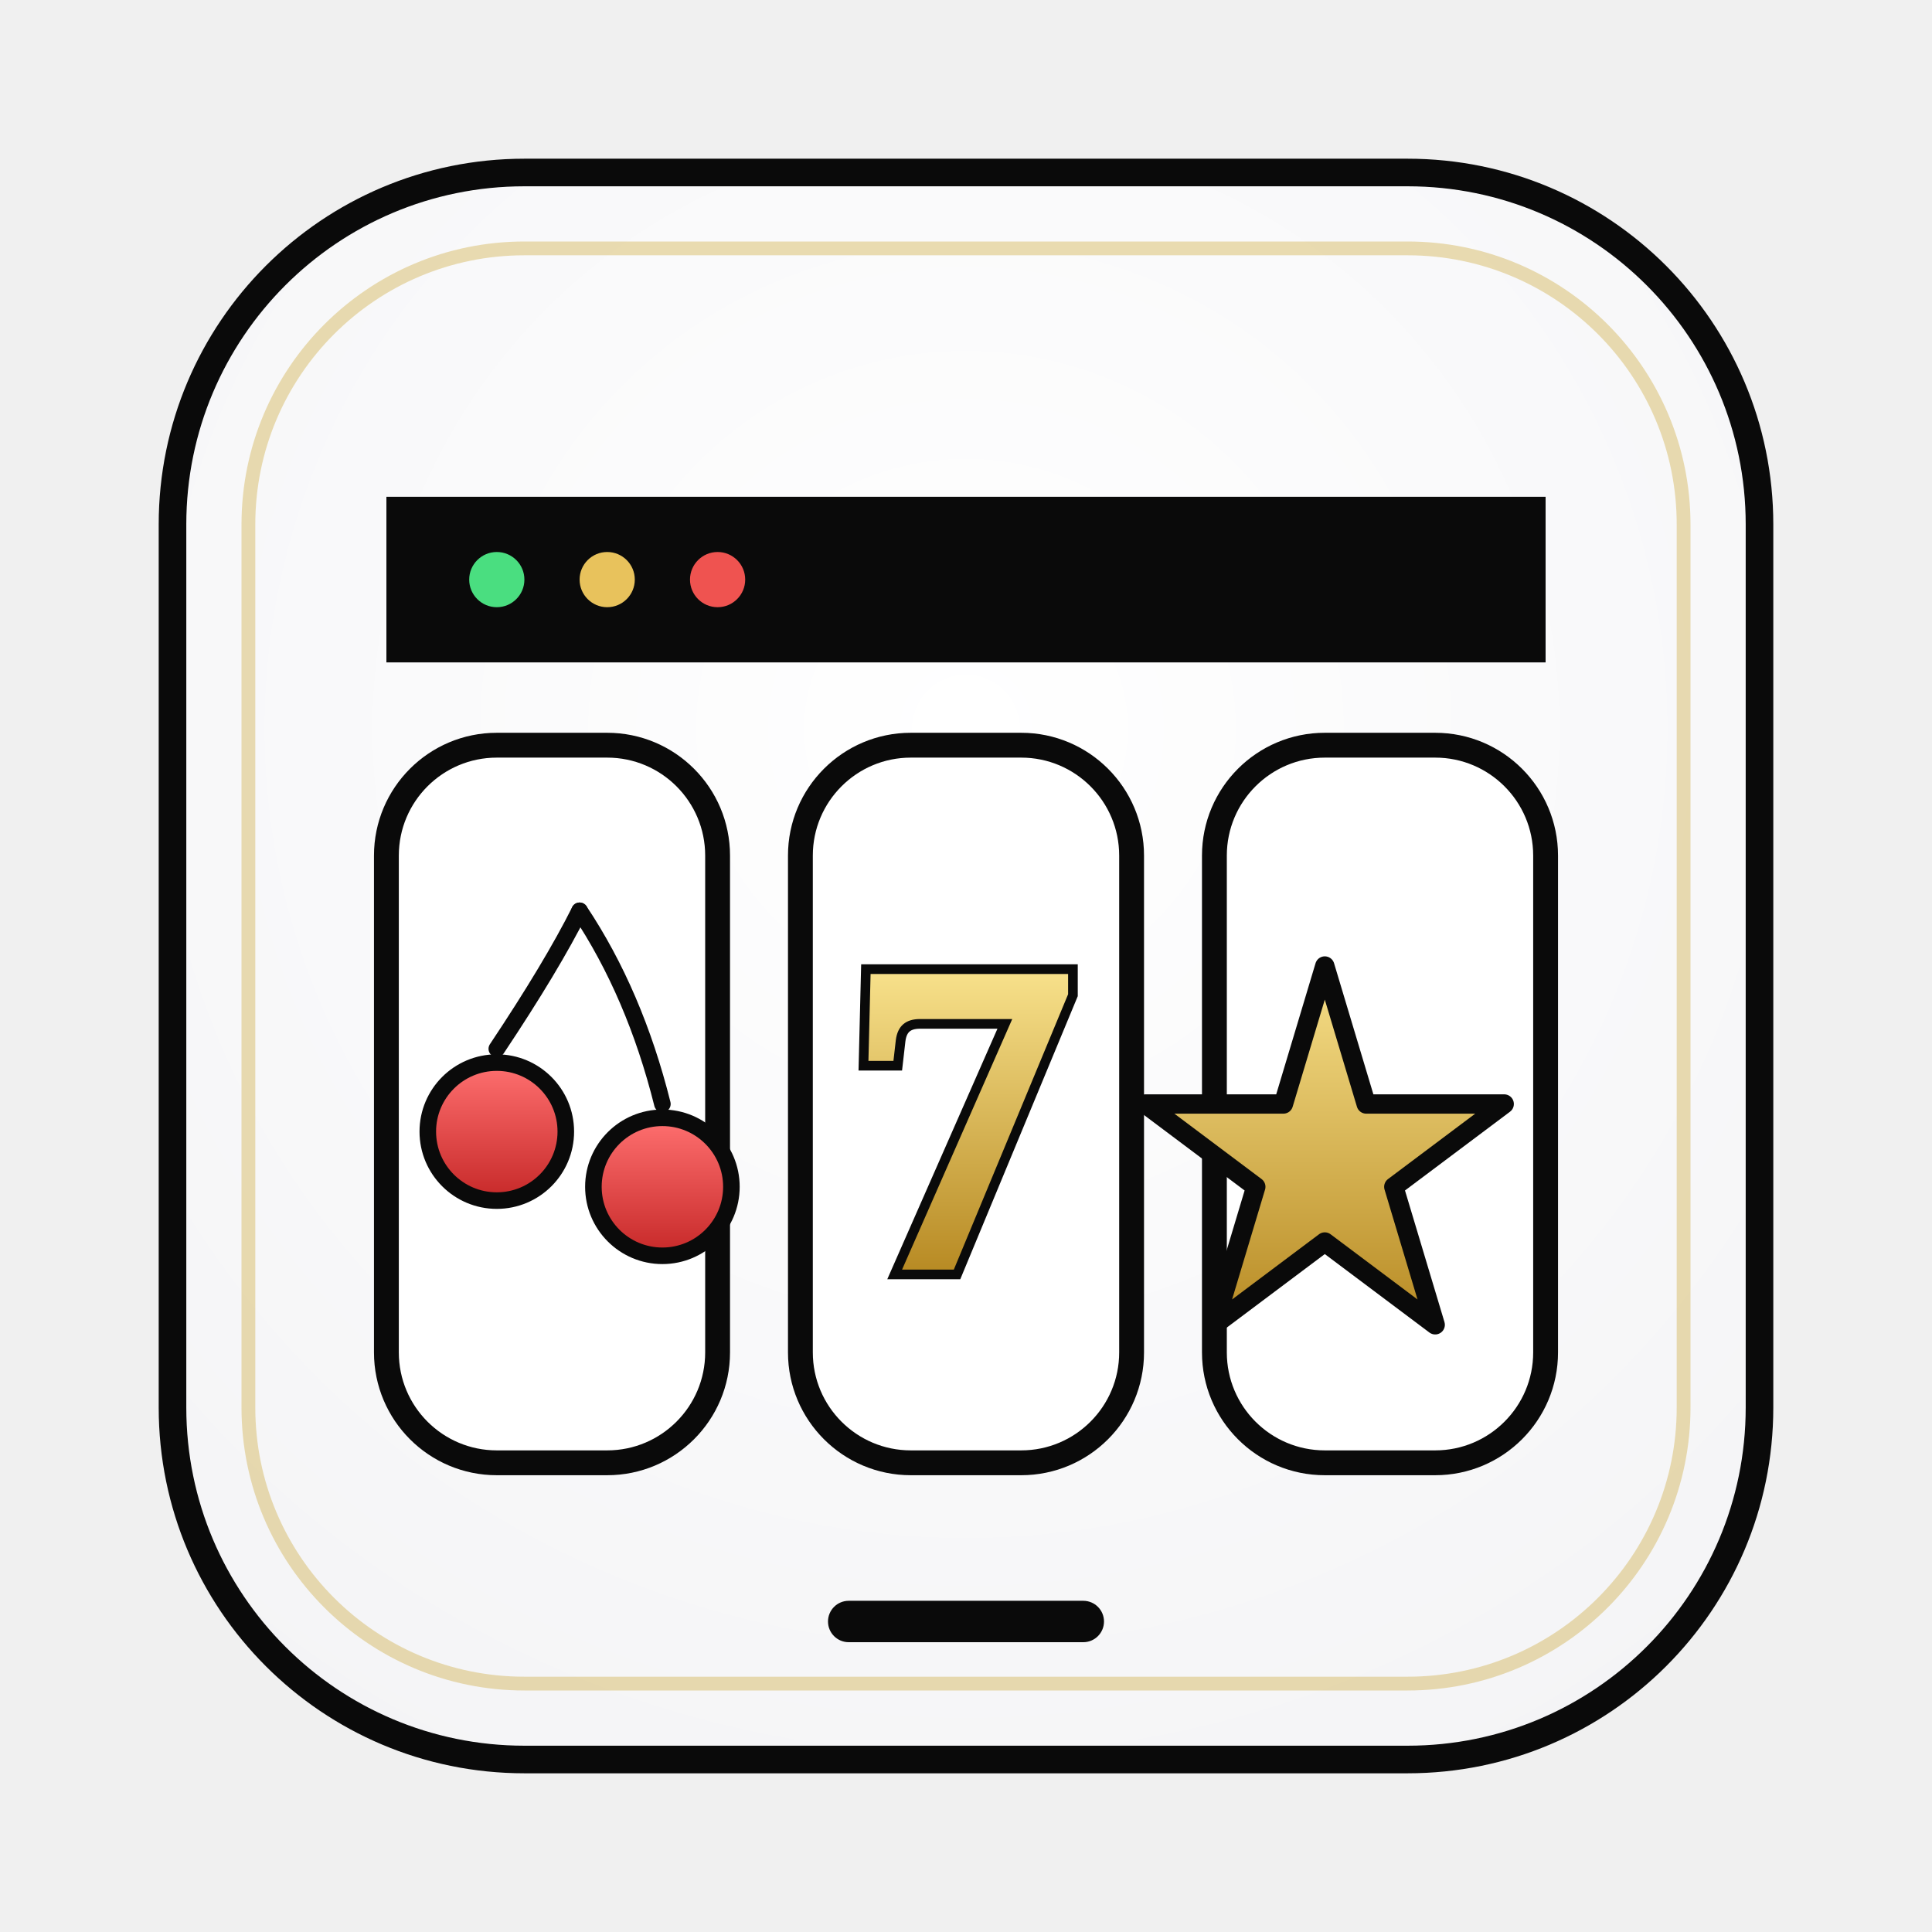
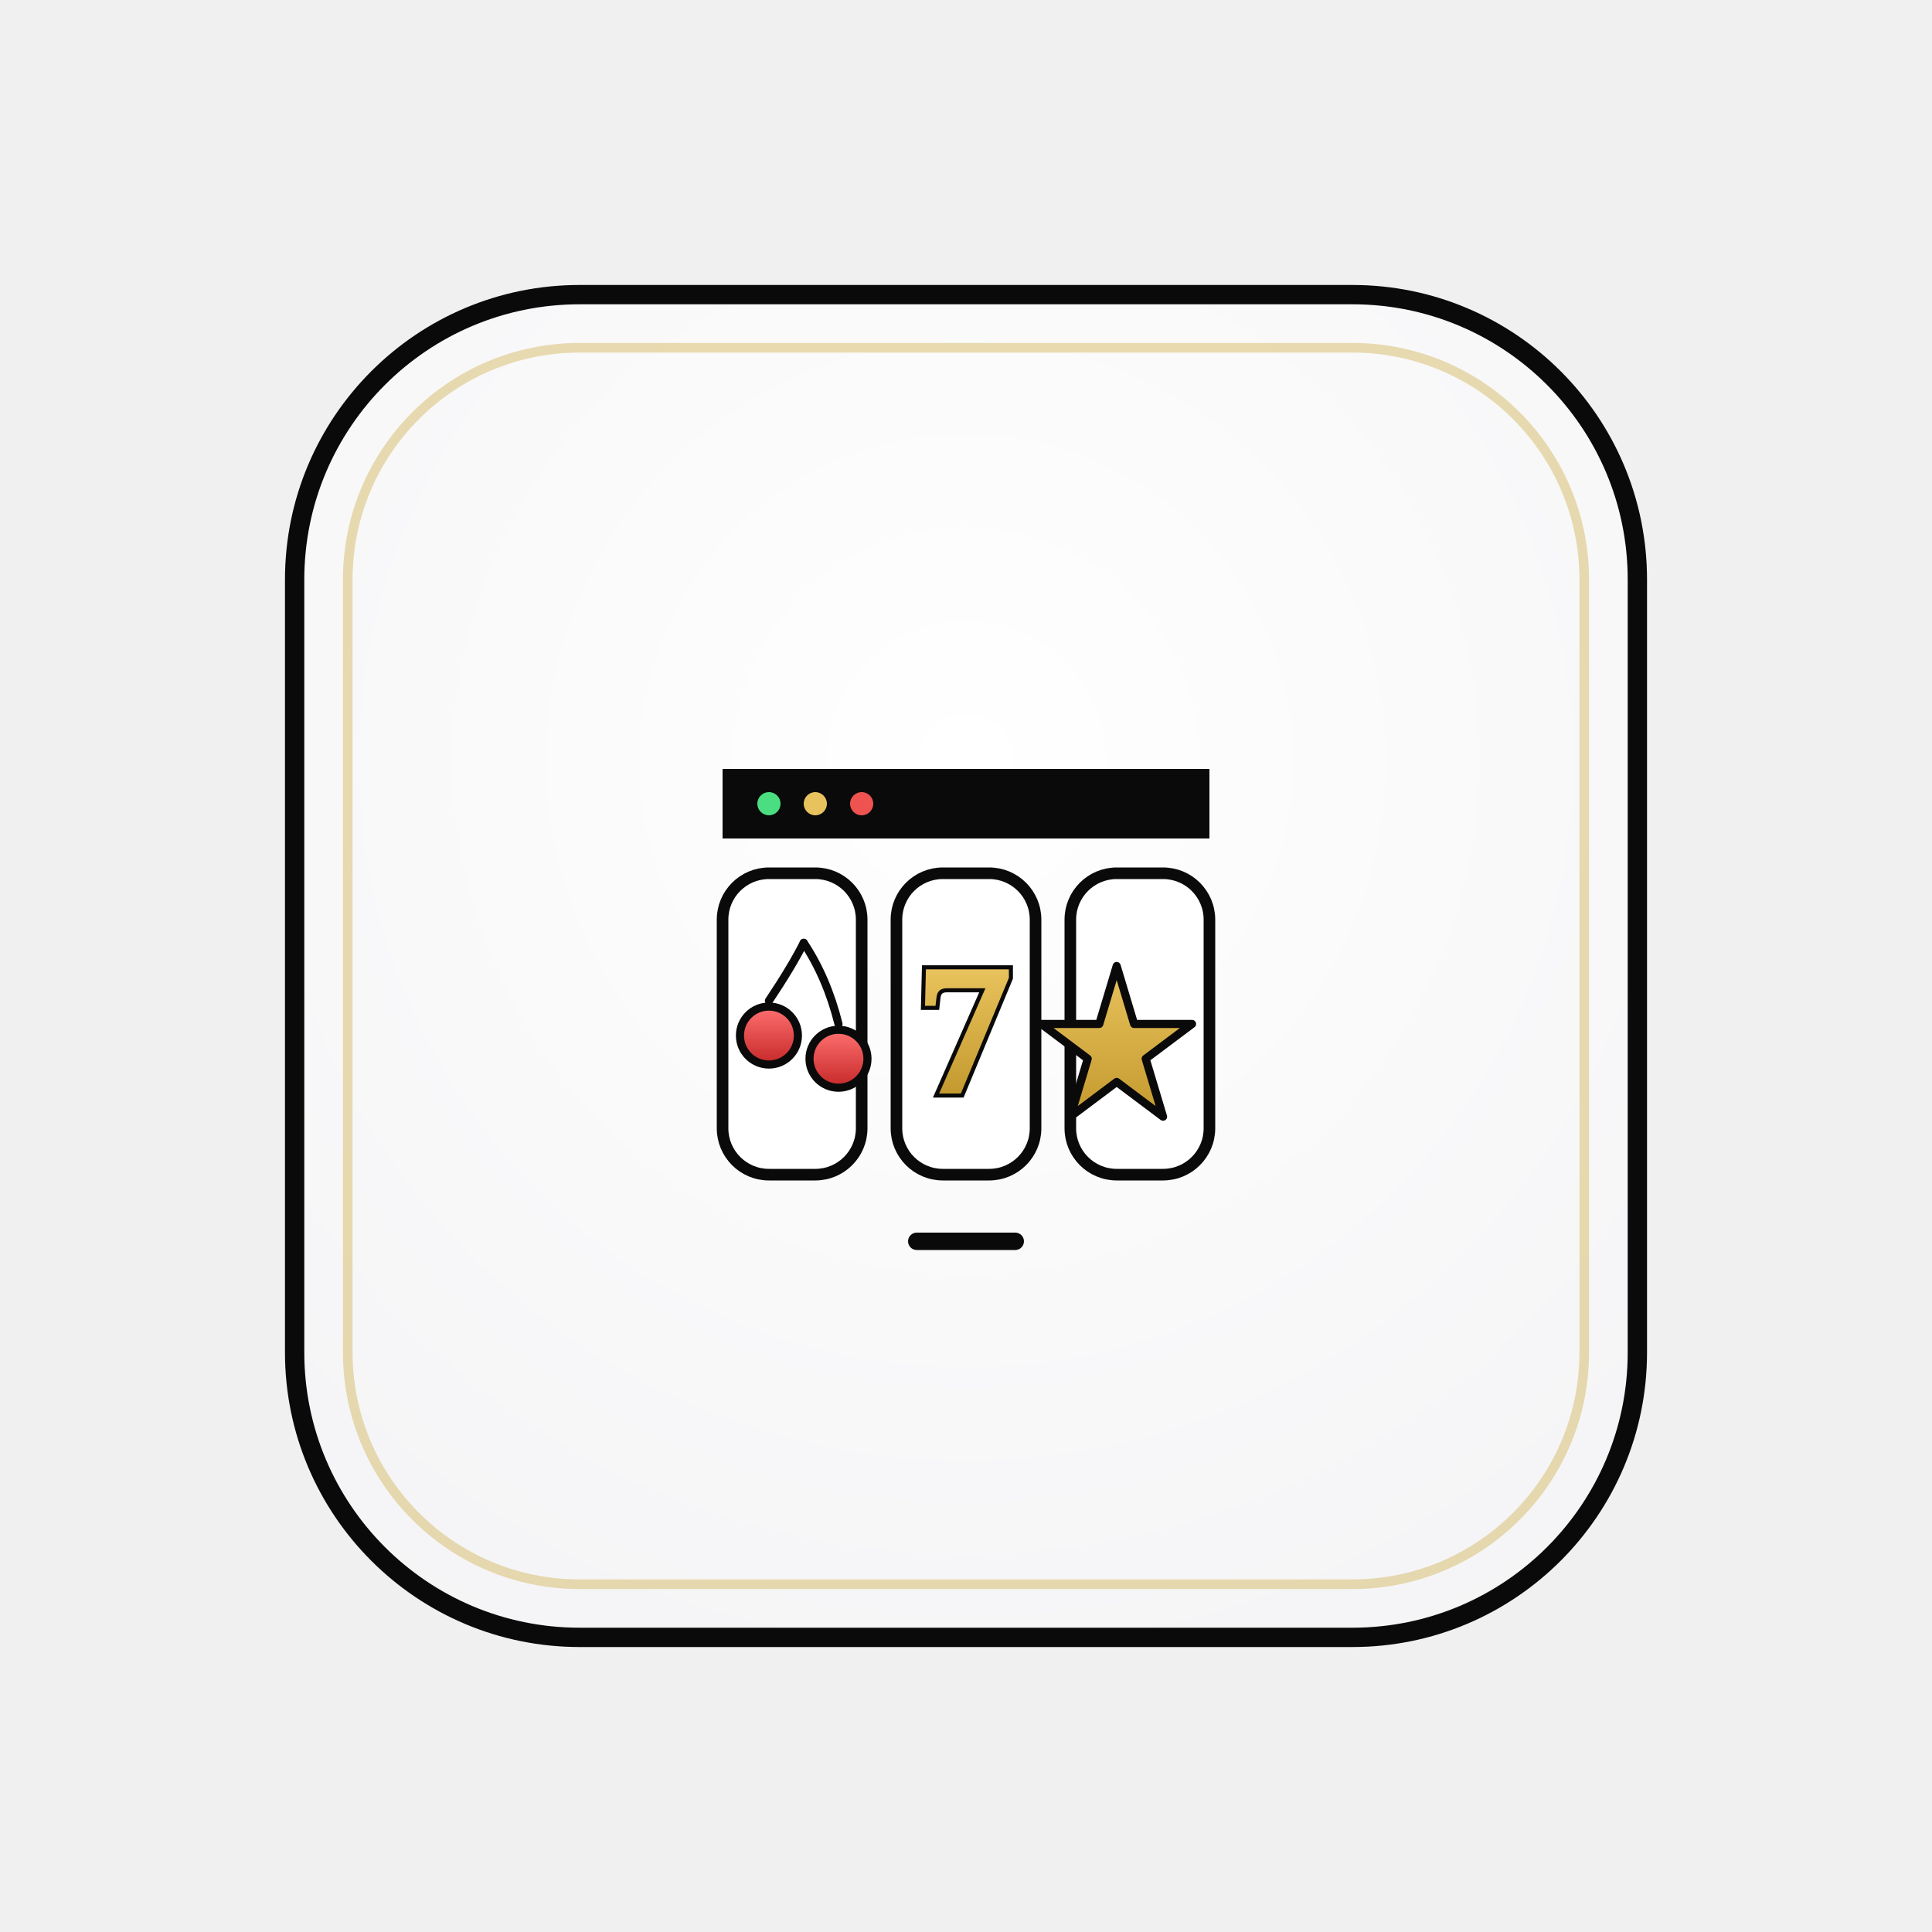
- <svg xmlns="http://www.w3.org/2000/svg" viewBox="30 30 140 140" width="200" height="200">
+ <svg xmlns="http://www.w3.org/2000/svg" viewBox="0 0 200 200" width="200" height="200">
  <defs>
-     <radialGradient id="lf-bg" cx="50%" cy="35%" r="75%">
+     <radialGradient id="lf-bg2" cx="50%" cy="35%" r="75%">
      <stop offset="0%" stop-color="#ffffff" />
      <stop offset="100%" stop-color="#f4f4f6" />
    </radialGradient>
-     <linearGradient id="lf-gold" x1="0" y1="0" x2="0" y2="1">
-       <stop offset="0%" stop-color="#f7e08a" />
-       <stop offset="100%" stop-color="#b88b24" />
+     <linearGradient id="lf-gold2" x1="0" y1="0" x2="0" y2="1">
+       <stop offset="0%" stop-color="#e8c25c" />
+       <stop offset="100%" stop-color="#c49a2f" />
    </linearGradient>
-     <linearGradient id="lf-red" x1="0" y1="0" x2="0" y2="1">
+     <linearGradient id="lf-red2" x1="0" y1="0" x2="0" y2="1">
      <stop offset="0%" stop-color="#ff7070" />
      <stop offset="100%" stop-color="#c62828" />
    </linearGradient>
  </defs>
-   <rect x="42" y="42" width="116" height="116" rx="26" fill="url(#lf-bg)" />
-   <rect x="42.5" y="42.5" width="115" height="115" rx="25.5" fill="none" stroke="#0a0a0a" stroke-width="2" />
-   <rect x="48" y="48" width="104" height="104" rx="20" fill="none" stroke="rgba(201,162,39,.35)" stroke-width="1" />
-   <path d="M58 66 L142 66 L142 78 L58 78 Z" fill="#0a0a0a" />
-   <circle cx="66" cy="72" r="2" fill="#4ade80" />
-   <circle cx="74" cy="72" r="2" fill="#e8c25c" />
-   <circle cx="82" cy="72" r="2" fill="#ef5350" />
-   <rect x="58" y="84" width="24" height="52" rx="8" fill="#fff" stroke="#0a0a0a" stroke-width="1.8" />
-   <rect x="88" y="84" width="24" height="52" rx="8" fill="#fff" stroke="#0a0a0a" stroke-width="1.8" />
-   <rect x="118" y="84" width="24" height="52" rx="8" fill="#fff" stroke="#0a0a0a" stroke-width="1.8" />
-   <circle cx="66" cy="112" r="5" fill="url(#lf-red)" stroke="#0a0a0a" stroke-width="1.2" />
-   <circle cx="78" cy="116" r="5" fill="url(#lf-red)" stroke="#0a0a0a" stroke-width="1.2" />
-   <path d="M66 106 Q70 100 72 96" stroke="#0a0a0a" stroke-width="1.2" fill="none" stroke-linecap="round" />
-   <path d="M78 110 Q76 102 72 96" stroke="#0a0a0a" stroke-width="1.2" fill="none" stroke-linecap="round" />
-   <text x="100" y="122" text-anchor="middle" font-family="Georgia,serif" font-size="30" font-weight="900" fill="url(#lf-gold)" stroke="#0a0a0a" stroke-width="1.4" paint-order="stroke">7</text>
-   <path d="M126 100 L129 110 L139 110 L131 116 L134 126 L126 120 L118 126 L121 116 L113 110 L123 110 Z" fill="url(#lf-gold)" stroke="#0a0a0a" stroke-width="1.4" stroke-linejoin="round" />
-   <rect x="90" y="146" width="20" height="3" rx="1.5" fill="#0a0a0a" />
+   <rect x="30" y="30" width="140" height="140" rx="30" fill="url(#lf-bg2)" />
+   <rect x="30.5" y="30.5" width="139" height="139" rx="29.5" fill="none" stroke="#0a0a0a" stroke-width="2" />
+   <rect x="36" y="36" width="128" height="128" rx="24" fill="none" stroke="rgba(201,162,39,.35)" stroke-width="1" />
+   <g transform="translate(100,100) scale(0.6) translate(-100,-100)">
+     <path d="M58 66 L142 66 L142 78 L58 78 Z" fill="#0a0a0a" />
+     <circle cx="66" cy="72" r="2" fill="#4ade80" />
+     <circle cx="74" cy="72" r="2" fill="#e8c25c" />
+     <circle cx="82" cy="72" r="2" fill="#ef5350" />
+     <rect x="58" y="84" width="24" height="52" rx="8" fill="#fff" stroke="#0a0a0a" stroke-width="2" />
+     <rect x="88" y="84" width="24" height="52" rx="8" fill="#fff" stroke="#0a0a0a" stroke-width="2" />
+     <rect x="118" y="84" width="24" height="52" rx="8" fill="#fff" stroke="#0a0a0a" stroke-width="2" />
+     <circle cx="66" cy="112" r="5" fill="url(#lf-red2)" stroke="#0a0a0a" stroke-width="1.4" />
+     <circle cx="78" cy="116" r="5" fill="url(#lf-red2)" stroke="#0a0a0a" stroke-width="1.4" />
+     <path d="M66 106 Q70 100 72 96" stroke="#0a0a0a" stroke-width="1.4" fill="none" stroke-linecap="round" />
+     <path d="M78 110 Q76 102 72 96" stroke="#0a0a0a" stroke-width="1.4" fill="none" stroke-linecap="round" />
+     <text x="100" y="122" text-anchor="middle" font-family="Georgia,serif" font-size="30" font-weight="900" fill="url(#lf-gold2)" stroke="#0a0a0a" stroke-width="1.4" paint-order="stroke">7</text>
+     <path d="M126 100 L129 110 L139 110 L131 116 L134 126 L126 120 L118 126 L121 116 L113 110 L123 110 Z" fill="url(#lf-gold2)" stroke="#0a0a0a" stroke-width="1.4" stroke-linejoin="round" />
+     <rect x="90" y="146" width="20" height="3" rx="1.5" fill="#0a0a0a" />
+   </g>
</svg>
